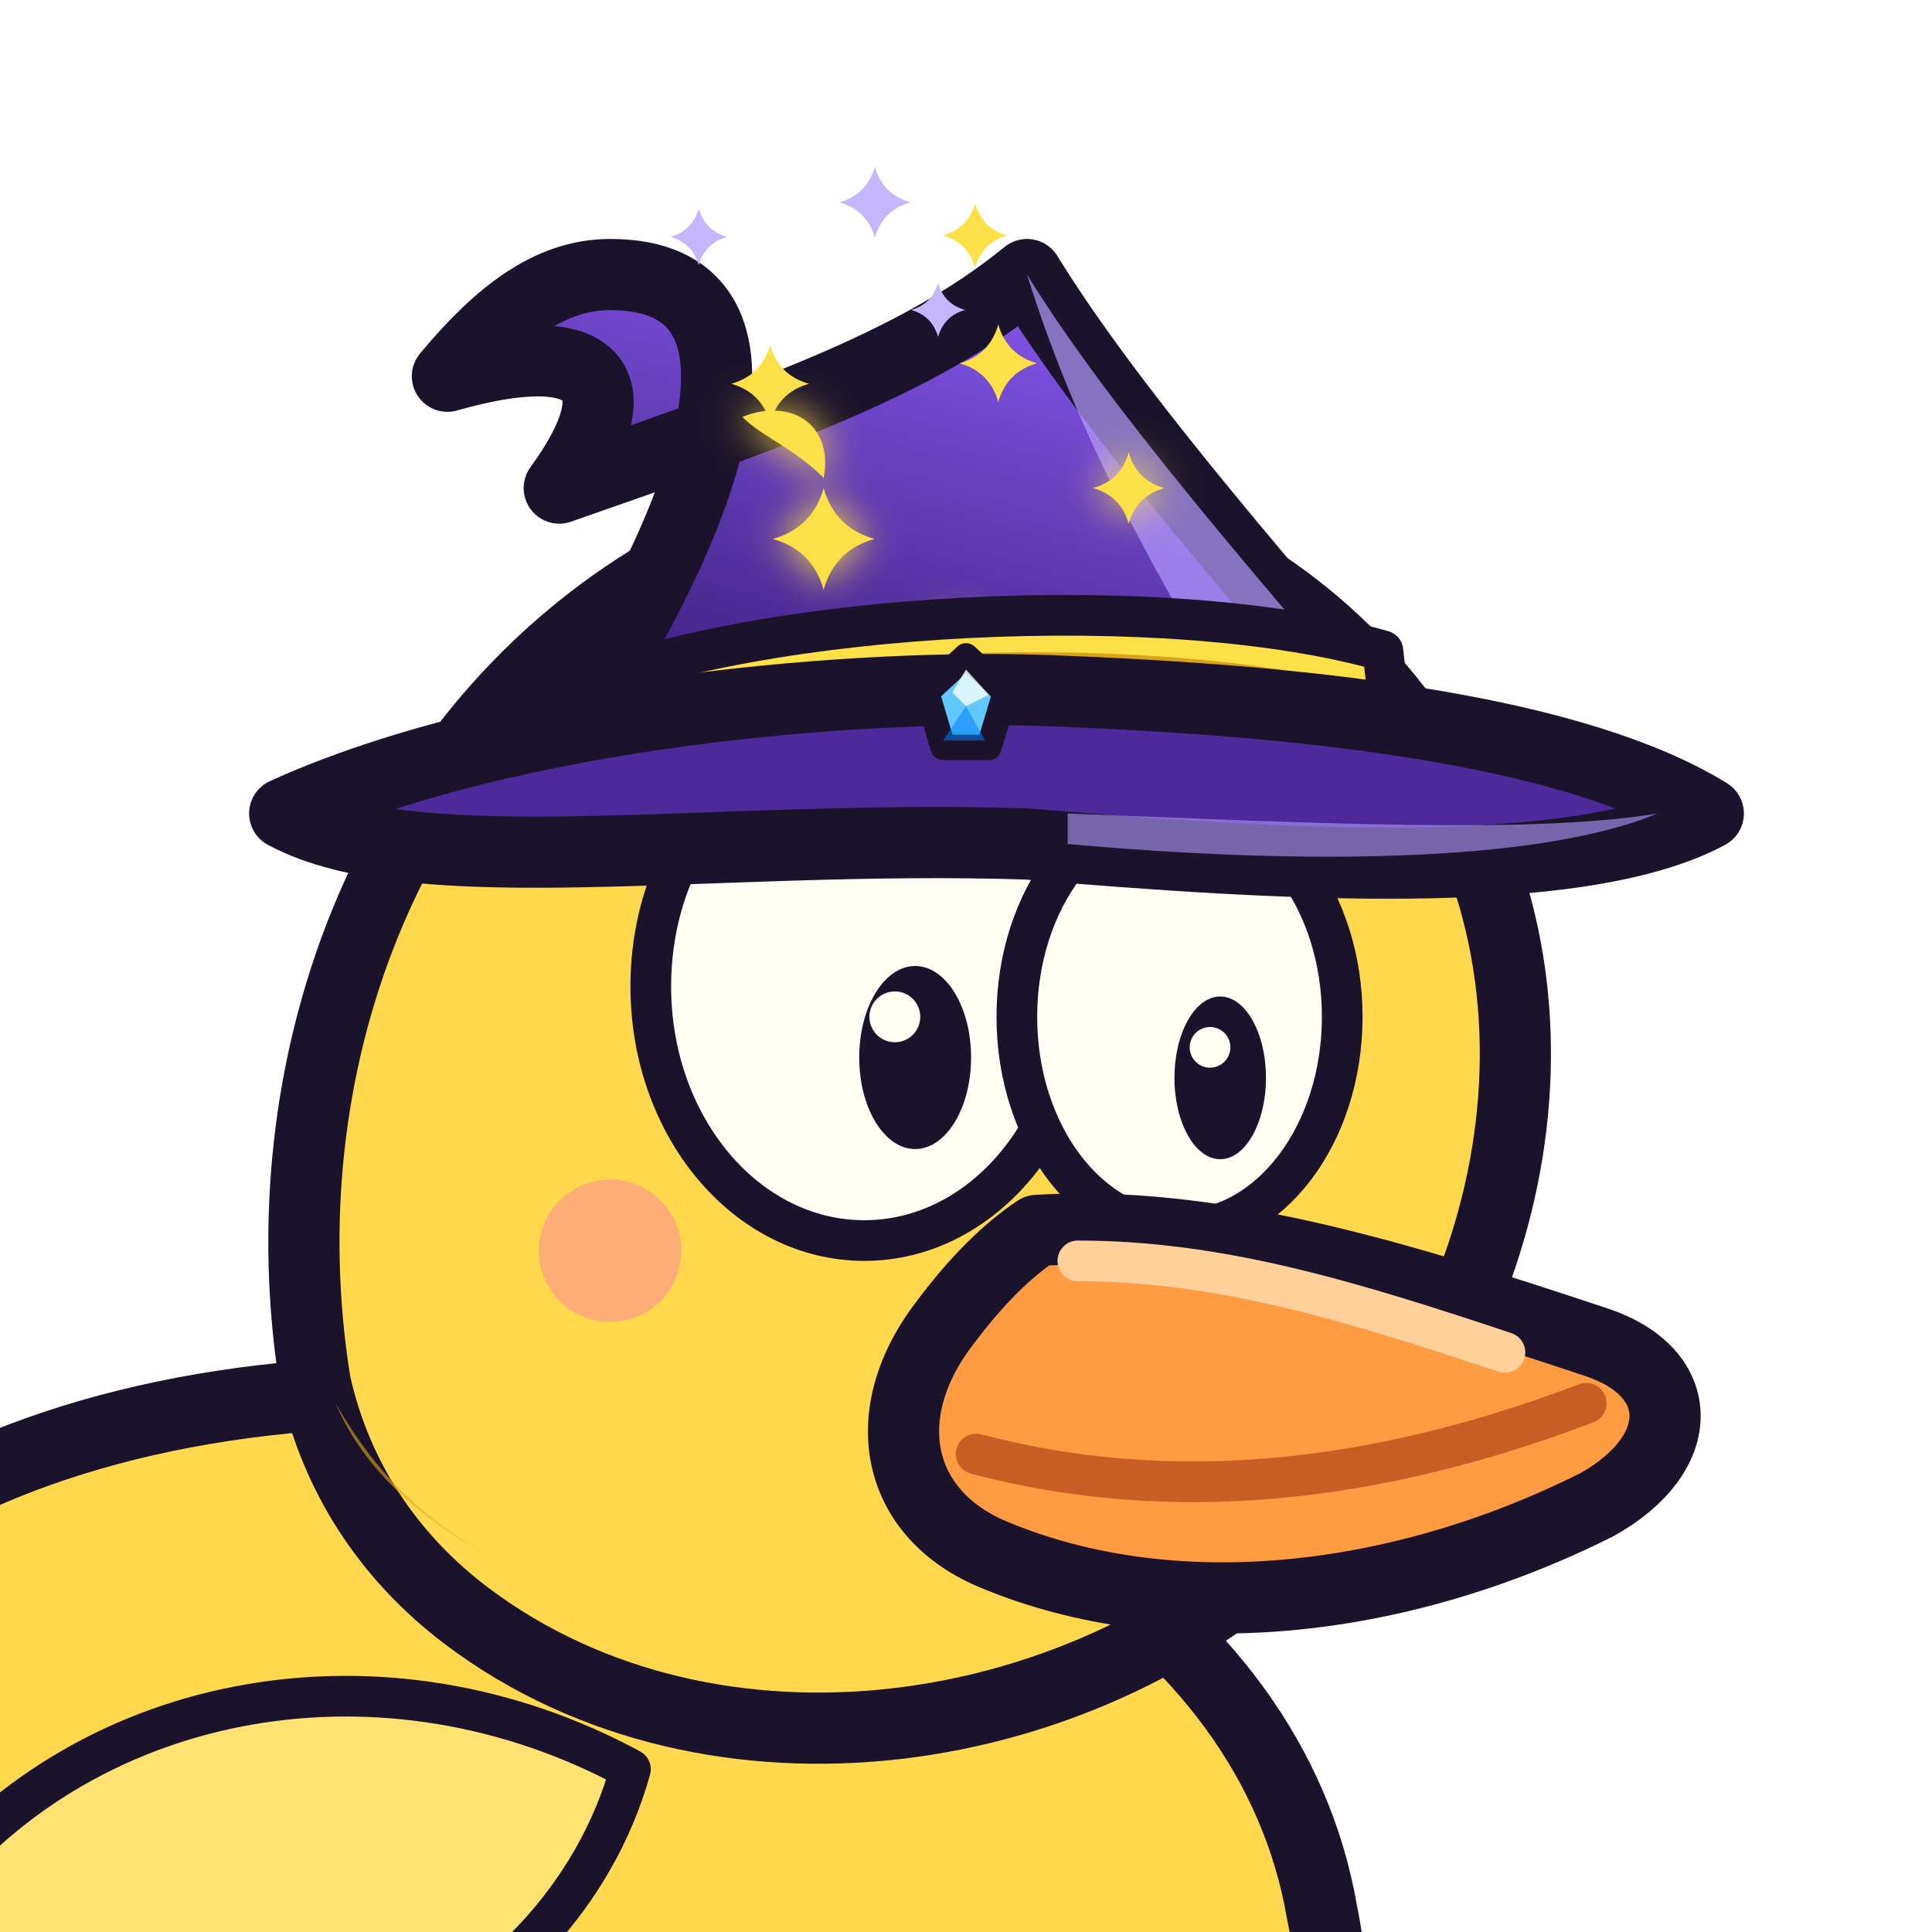
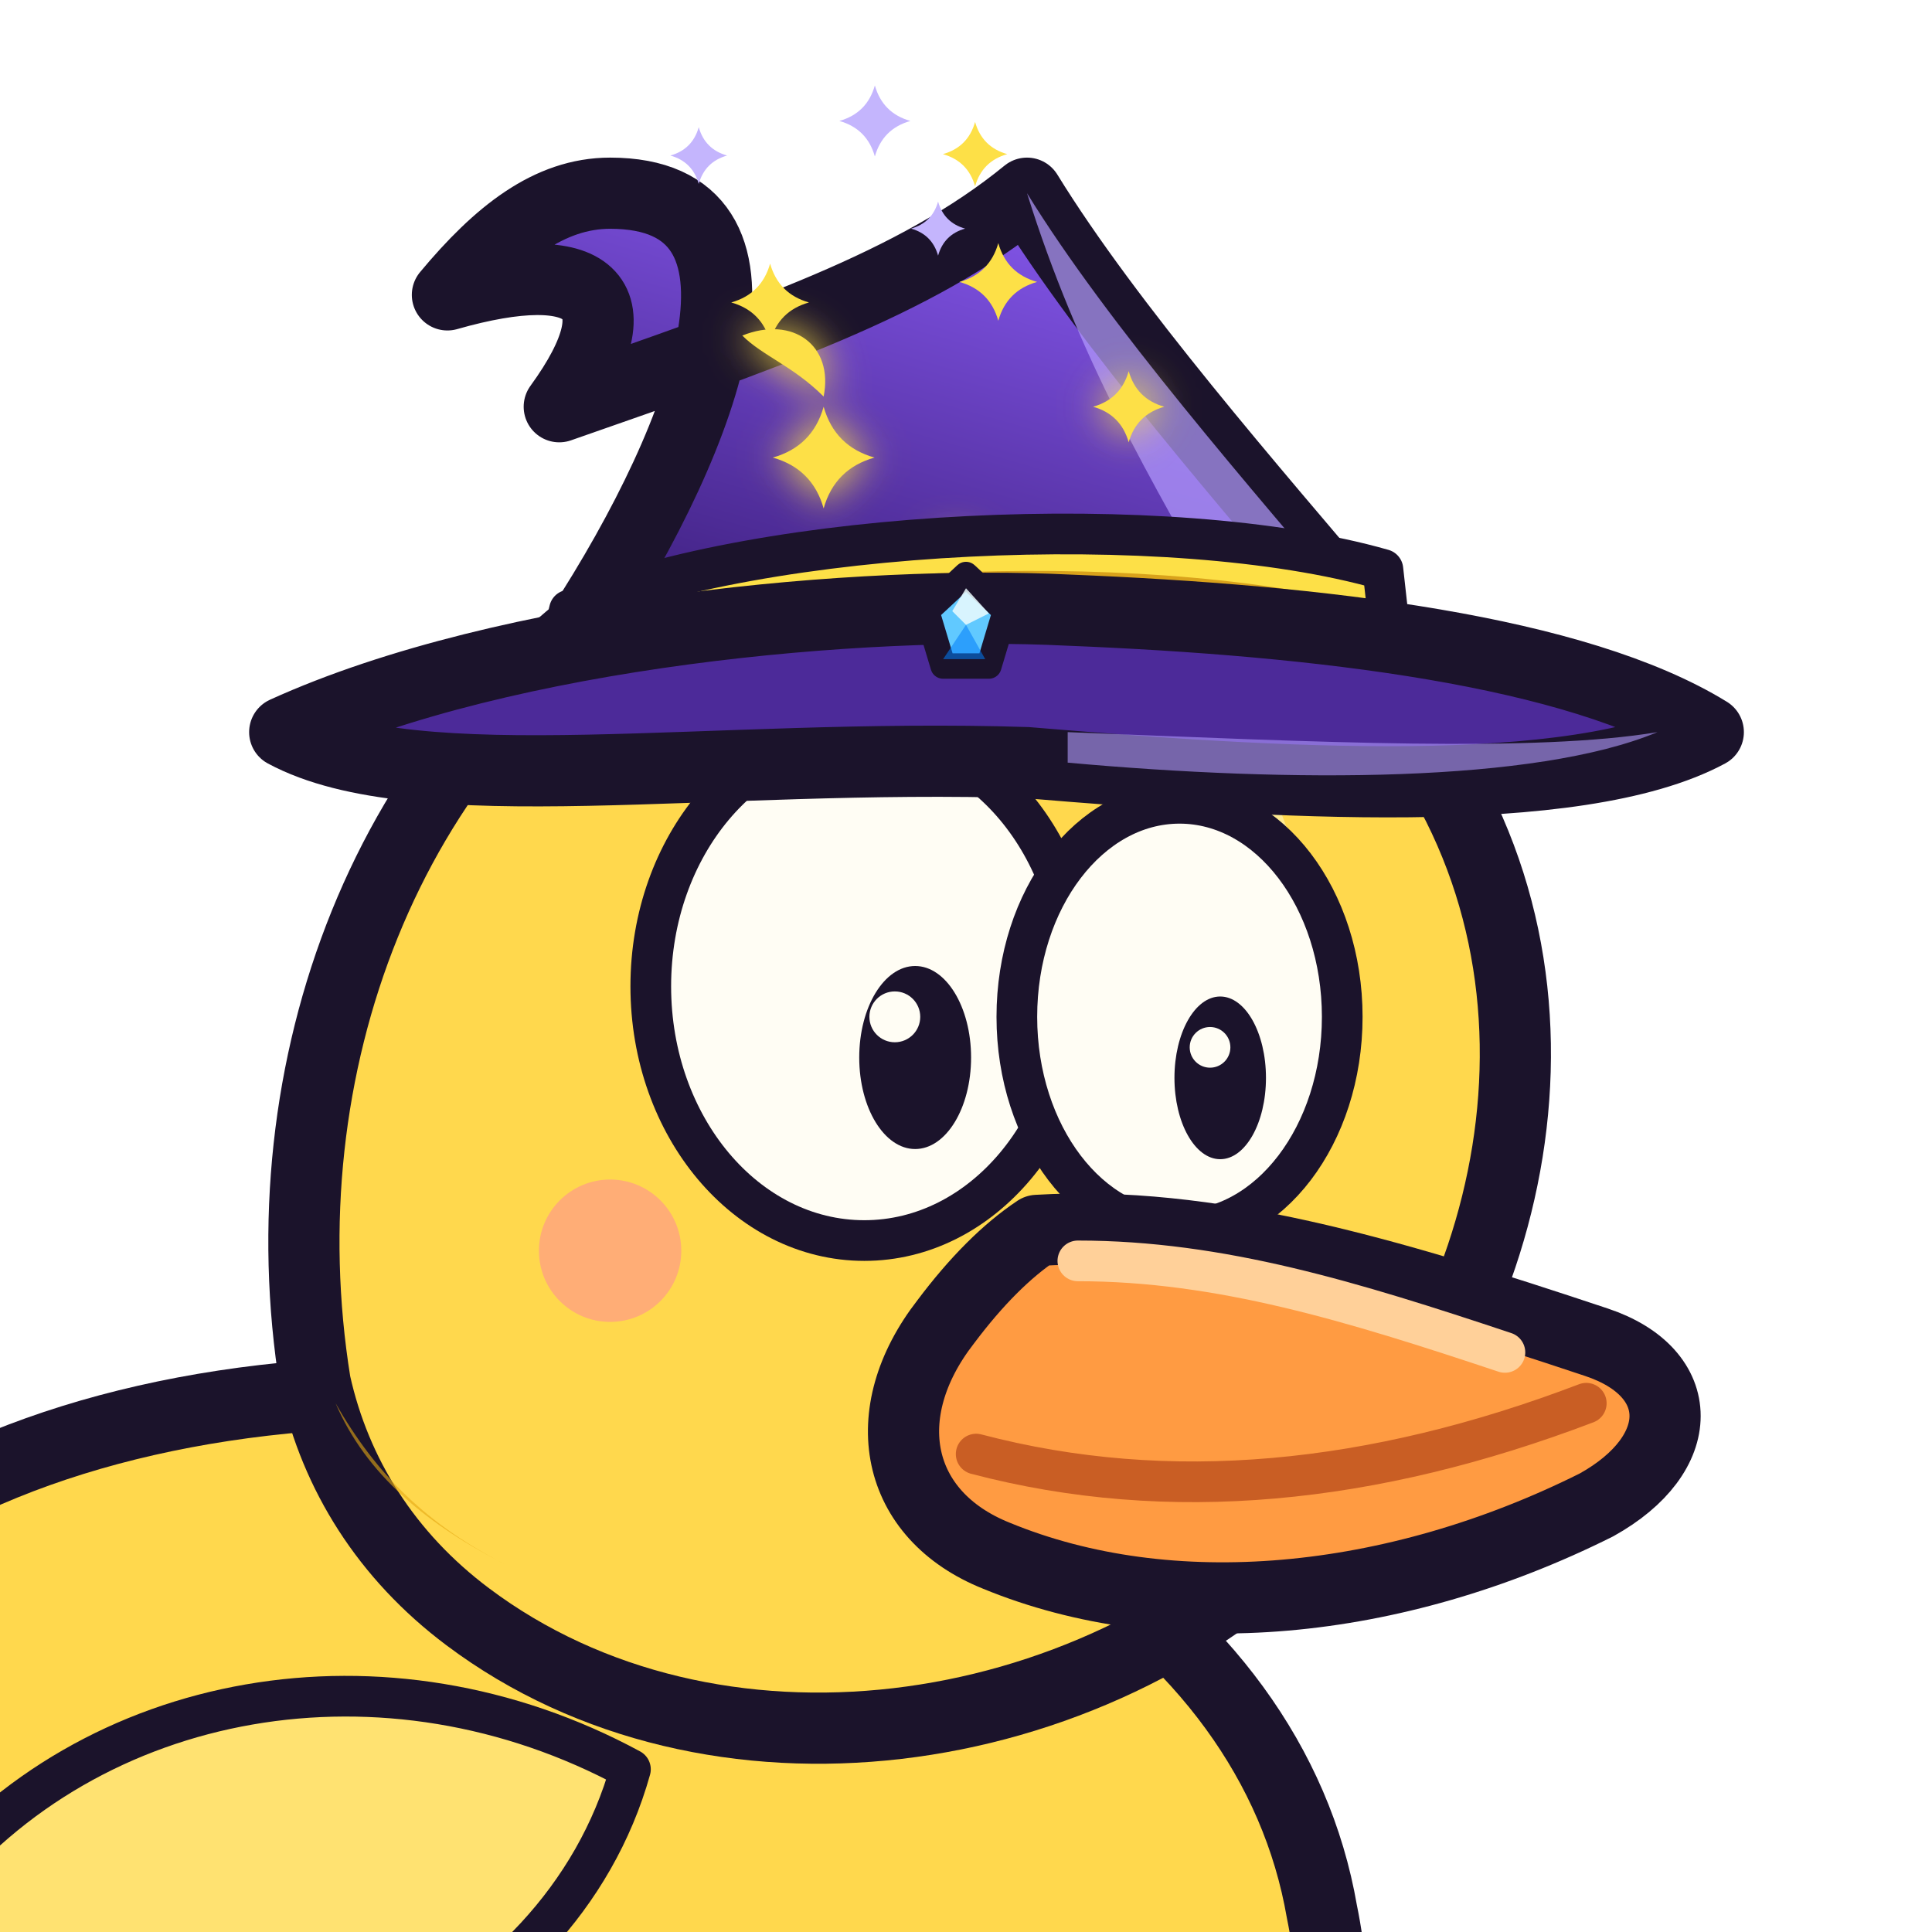
<svg xmlns="http://www.w3.org/2000/svg" viewBox="150 -56 380 380" width="100%" height="100%" fill="none">
  <ellipse cx="252" cy="436" rx="170" ry="30" fill="#100A20" opacity="0.28" />
  <path d="M178 402 c2 18 -8 30 -30 40 c24 6 48 0 64 -18" fill="none" stroke="#FF9B42" stroke-width="16" stroke-linecap="round" stroke-linejoin="round" />
  <path d="M178 402 c2 18 -8 30 -30 40 c24 6 48 0 64 -18" fill="none" stroke="#1B132B" stroke-width="8" stroke-linecap="round" stroke-linejoin="round" opacity="0.3" />
  <path d="M238 386 c2 18 -8 30 -30 40 c24 4 46 0 62 -16" fill="none" stroke="#FF9B42" stroke-width="16" stroke-linecap="round" stroke-linejoin="round" />
  <path d="M238 386 c2 18 -8 30 -30 40 c24 4 46 0 62 -16" fill="none" stroke="#1B132B" stroke-width="8" stroke-linecap="round" stroke-linejoin="round" opacity="0.3" />
  <path d="M94 322 c-18 -16 -30 -36 -34 -58 c28 8 52 20 70 34" fill="#FFD84D" stroke="#1B132B" stroke-width="14" stroke-linecap="round" stroke-linejoin="round" />
  <path d="M80 328 c0 -72 70 -114 164 -110 c92 2 156 44 166 102 c14 68 -52 102 -166 98 c-108 -2 -164 -34 -164 -90 Z" fill="#FFD84D" stroke="#1B132B" stroke-width="14" stroke-linejoin="round" />
  <path d="M84 340 c10 42 60 72 150 72 c74 0 134 -20 162 -54 c-22 56 -86 82 -168 80 c-94 -2 -144 -36 -144 -98 Z" fill="#E5A812" opacity="0.55" />
  <path d="M212 216 c-10 -62 14 -126 66 -158 c54 -34 118 -16 150 30 c36 50 20 118 -20 156 c-44 44 -118 54 -166 18 c-16 -12 -26 -28 -30 -46 Z" fill="#FFD84D" stroke="#1B132B" stroke-width="14" stroke-linejoin="round" />
  <path d="M296 74 c34 -20 72 -14 96 14 c16 18 18 42 8 66 c-4 -28 -24 -56 -62 -66 c-18 -4 -32 -2 -42 -14 Z" fill="#FFF1A8" opacity="0.75" />
  <path d="M216 220 c6 14 18 24 34 32 c-16 -8 -26 -18 -34 -32 Z" fill="#E5A812" opacity="0.6" />
  <path d="M136 316 c32 -40 90 -50 138 -24 c-14 50 -76 78 -132 58" fill="#FFF1A8" opacity="0.4" />
  <path d="M136 316 c32 -40 90 -50 138 -24 c-14 50 -76 78 -132 58" fill="none" stroke="#1B132B" stroke-width="8" stroke-linecap="round" stroke-linejoin="round" />
  <circle cx="270" cy="190" r="14" fill="#FF78A8" opacity="0.45" />
  <ellipse cx="320" cy="138" rx="42" ry="50" fill="#FFFDF4" stroke="#1B132B" stroke-width="8" />
  <ellipse cx="330" cy="152" rx="11" ry="18" fill="#1B132B" />
  <circle cx="326" cy="144" r="5" fill="#FFFDF4" />
  <ellipse cx="382" cy="144" rx="32" ry="42" fill="#FFFDF4" stroke="#1B132B" stroke-width="8" />
  <ellipse cx="390" cy="156" rx="9" ry="16" fill="#1B132B" />
  <circle cx="388" cy="150" r="4" fill="#FFFDF4" />
  <path d="M354 186 c34 -2 68 8 110 22 c18 6 18 22 0 32 c-40 20 -84 24 -118 10 c-20 -8 -24 -28 -10 -46 c6 -8 12 -14 18 -18 Z" fill="#FF9B42" stroke="#1B132B" stroke-width="14" stroke-linejoin="round" />
  <path d="M362 192 c28 0 54 8 84 18" stroke="#FFD099" stroke-width="8" stroke-linecap="round" fill="none" />
  <path d="M342 230 c38 10 78 6 120 -10" stroke="#C95E24" stroke-width="8" stroke-linecap="round" fill="none" />
-   <g id="wizard">
-     <defs>
-       <linearGradient id="wiz" x1="0.8" y1="0" x2="0.2" y2="1">
-         <stop offset="0" stop-color="#8B5CF6" />
-         <stop offset="1" stop-color="#3B1D7A" />
-       </linearGradient>
-       <filter id="wiz-glow" x="-50%" y="-50%" width="200%" height="200%">
-         <feGaussianBlur stdDeviation="4" result="blur" />
-         <feMerge>
-           <feMergeNode in="blur" />
-           <feMergeNode in="SourceGraphic" />
-         </feMerge>
-       </filter>
-     </defs>
-     <path d="M264 84 C290 44 306 -2 270 -2 C258 -2 248 6 238 18 C266 10 276 18 260 40 C300 26 330 16 352 -2 C368 24 396 56 418 82 Z" fill="url(#wiz)" stroke="#1B132B" stroke-width="14" stroke-linejoin="round" stroke-linecap="round" />
-     <path d="M352 -2 C368 24 396 56 418 82 L392 82 C376 54 362 30 352 -2 Z" fill="#B39BFF" opacity="0.7" />
-     <g filter="url(#wiz-glow)">
-       <g>
-         <path d="M312 40 Q314.2 47.8 322 50 Q314.2 52.2 312 60 Q309.8 52.2 302 50 Q309.8 47.8 312 40 Z" fill="#FDE047" />
-         <animate attributeName="opacity" values="0.15;1;0.15" dur="1.8s" repeatCount="indefinite" calcMode="spline" keySplines="0.45 0 0.55 1;0.45 0 0.55 1" begin="0s" />
+   <g transform="translate(0 -16)">
+     <g id="wizard">
+       <defs>
+         <linearGradient id="wiz" x1="0.8" y1="0" x2="0.2" y2="1">
+           <stop offset="0" stop-color="#8B5CF6" />
+           <stop offset="1" stop-color="#3B1D7A" />
+         </linearGradient>
+         <filter id="wiz-glow" x="-50%" y="-50%" width="200%" height="200%">
+           <feGaussianBlur stdDeviation="4" result="blur" />
+           <feMerge>
+             <feMergeNode in="blur" />
+             <feMergeNode in="SourceGraphic" />
+           </feMerge>
+         </filter>
+       </defs>
+       <path d="M264 84 C290 44 306 -2 270 -2 C258 -2 248 6 238 18 C266 10 276 18 260 40 C300 26 330 16 352 -2 C368 24 396 56 418 82 Z" fill="url(#wiz)" stroke="#1B132B" stroke-width="14" stroke-linejoin="round" stroke-linecap="round" />
+       <path d="M352 -2 C368 24 396 56 418 82 L392 82 C376 54 362 30 352 -2 Z" fill="#B39BFF" opacity="0.7" />
+       <g filter="url(#wiz-glow)">
+         <g>
+           <path d="M312 40 Q314.2 47.8 322 50 Q314.2 52.2 312 60 Q309.8 52.2 302 50 Q309.8 47.8 312 40 Z" fill="#FDE047" />
+           <animate attributeName="opacity" values="0.15;1;0.15" dur="1.8s" repeatCount="indefinite" calcMode="spline" keySplines="0.45 0 0.55 1;0.45 0 0.55 1" begin="0s" />
+         </g>
+         <g>
+           <path d="M372 33 Q373.54 38.46 379 40 Q373.54 41.54 372 47 Q370.46 41.54 365 40 Q370.46 38.46 372 33 Z" fill="#FDE047" />
+           <animate attributeName="opacity" values="0.15;1;0.15" dur="1.8s" repeatCount="indefinite" calcMode="spline" keySplines="0.45 0 0.55 1;0.45 0 0.55 1" begin="0.6s" />
+         </g>
+         <g>
+           <circle cx="338" cy="70" r="4" fill="#FDE047" />
+           <animate attributeName="opacity" values="0.15;1;0.15" dur="1.8s" repeatCount="indefinite" calcMode="spline" keySplines="0.45 0 0.55 1;0.45 0 0.55 1" begin="1.2s" />
+         </g>
+         <g>
+           <path d="M296 26 C306 22 314 28 312 38 C306 32 300 30 296 26 Z" fill="#FDE047" />
+           <animate attributeName="opacity" values="0.5;1;0.5" dur="2.4s" repeatCount="indefinite" calcMode="spline" keySplines="0.45 0 0.55 1;0.45 0 0.55 1" />
+         </g>
      </g>
-       <g>
-         <path d="M372 33 Q373.54 38.46 379 40 Q373.54 41.54 372 47 Q370.46 41.54 365 40 Q370.46 38.46 372 33 Z" fill="#FDE047" />
-         <animate attributeName="opacity" values="0.15;1;0.15" dur="1.8s" repeatCount="indefinite" calcMode="spline" keySplines="0.45 0 0.55 1;0.45 0 0.55 1" begin="0.6s" />
-       </g>
-       <g>
-         <circle cx="338" cy="70" r="4" fill="#FDE047" />
-         <animate attributeName="opacity" values="0.15;1;0.15" dur="1.8s" repeatCount="indefinite" calcMode="spline" keySplines="0.45 0 0.55 1;0.45 0 0.55 1" begin="1.2s" />
-       </g>
-       <g>
-         <path d="M296 26 C306 22 314 28 312 38 C306 32 300 30 296 26 Z" fill="#FDE047" />
-         <animate attributeName="opacity" values="0.5;1;0.5" dur="2.4s" repeatCount="indefinite" calcMode="spline" keySplines="0.45 0 0.55 1;0.45 0 0.55 1" />
-       </g>
-     </g>
-     <path d="M258 96 C300 78 380 74 424 90 L422 72 C380 60 300 64 262 80 Z" fill="#FDE047" stroke="#1B132B" stroke-width="8" stroke-linejoin="round" stroke-linecap="round" />
-     <path d="M262 90 C300 76 380 72 422 84 L422 80 C380 68 300 70 262 86 Z" fill="#D9A21B" />
-     <path d="M206 104 C250 84 320 78 360 80 C410 82 460 88 486 104 C460 118 400 114 352 110 C290 108 232 118 206 104 Z" fill="#4C2A99" stroke="#1B132B" stroke-width="14" stroke-linejoin="round" stroke-linecap="round" />
-     <path d="M360 104 C410 106 452 108 476 104 C452 114 404 114 360 110 Z" fill="#B39BFF" opacity="0.6" />
-     <g transform="translate(340 82)">
-       <g>
-         <animateTransform attributeName="transform" type="scale" values="1;1.18;1" dur="1.8s" repeatCount="indefinite" additive="sum" begin="0s" calcMode="spline" keyTimes="0;0.5;1" keySplines="0.45 0 0.55 1;0.45 0 0.55 1" />
-         <g transform="translate(-340 -82)">
-           <g>
-             <path d="M340 73 L347.74 80.2 L344.5 91 L335.5 91 L332.26 80.2 Z" fill="#61C9FF" stroke="#1B132B" stroke-width="5" stroke-linejoin="round" stroke-linecap="round" />
-             <path d="M340 75.7 L344.5 80.65 L340 82.9 L337.3 80.2 Z" fill="#EDFBFE" opacity="0.85" />
-             <path d="M335.5 89.65 L340 82.9 L343.78 89.65 Z" fill="#007BFA" opacity="0.55" />
+       <path d="M258 96 C300 78 380 74 424 90 L422 72 C380 60 300 64 262 80 Z" fill="#FDE047" stroke="#1B132B" stroke-width="8" stroke-linejoin="round" stroke-linecap="round" />
+       <path d="M262 90 C300 76 380 72 422 84 L422 80 C380 68 300 70 262 86 Z" fill="#D9A21B" />
+       <path d="M206 104 C250 84 320 78 360 80 C410 82 460 88 486 104 C460 118 400 114 352 110 C290 108 232 118 206 104 Z" fill="#4C2A99" stroke="#1B132B" stroke-width="14" stroke-linejoin="round" stroke-linecap="round" />
+       <path d="M360 104 C410 106 452 108 476 104 C452 114 404 114 360 110 Z" fill="#B39BFF" opacity="0.6" />
+       <g transform="translate(340 82)">
+         <g>
+           <animateTransform attributeName="transform" type="scale" values="1;1.18;1" dur="1.8s" repeatCount="indefinite" additive="sum" begin="0s" calcMode="spline" keyTimes="0;0.5;1" keySplines="0.45 0 0.55 1;0.45 0 0.55 1" />
+           <g transform="translate(-340 -82)">
+             <g>
+               <path d="M340 73 L347.74 80.2 L344.5 91 L335.5 91 L332.26 80.2 Z" fill="#61C9FF" stroke="#1B132B" stroke-width="5" stroke-linejoin="round" stroke-linecap="round" />
+               <path d="M340 75.7 L344.5 80.65 L340 82.9 L337.3 80.2 Z" fill="#EDFBFE" opacity="0.85" />
+               <path d="M335.5 89.65 L340 82.9 L343.78 89.65 Z" fill="#007BFA" opacity="0.55" />
+             </g>
          </g>
        </g>
      </g>
-     </g>
-     <g>
-       <path d="M346.353 7.815 Q348.033 13.771 353.989 15.451 Q348.033 17.131 346.353 23.087 Q344.673 17.131 338.717 15.451 Q344.673 13.771 346.353 7.815 Z" fill="#FDE047" />
-       <animateTransform attributeName="transform" type="translate" values="0 0;7.7 -50" dur="3.10s" begin="-2.75s" repeatCount="indefinite" />
-       <animate attributeName="opacity" values="0;1;1;0" keyTimes="0;0.2;0.7;1" dur="3.10s" begin="-2.75s" repeatCount="indefinite" />
-     </g>
-     <g>
-       <path d="M322.074 -23.196 Q323.611 -17.747 329.06 -16.21 Q323.611 -14.673 322.074 -9.223 Q320.537 -14.673 315.087 -16.21 Q320.537 -17.747 322.074 -23.196 Z" fill="#C4B5FD" />
-       <animateTransform attributeName="transform" type="translate" values="0 0;3.7 -50" dur="2.84s" begin="-0.27s" repeatCount="indefinite" />
-       <animate attributeName="opacity" values="0;1;1;0" keyTimes="0;0.2;0.7;1" dur="2.84s" begin="-0.27s" repeatCount="indefinite" />
-     </g>
-     <g>
-       <path d="M301.471 11.845 Q303.153 17.807 309.115 19.489 Q303.153 21.171 301.471 27.134 Q299.789 21.171 293.826 19.489 Q299.789 17.807 301.471 11.845 Z" fill="#FDE047" />
-       <animateTransform attributeName="transform" type="translate" values="0 0;0.2 -50" dur="3.11s" begin="-3.07s" repeatCount="indefinite" />
-       <animate attributeName="opacity" values="0;1;1;0" keyTimes="0;0.2;0.7;1" dur="3.11s" begin="-3.07s" repeatCount="indefinite" />
-     </g>
-     <g>
-       <path d="M287.433 -14.989 Q288.661 -10.636 293.014 -9.408 Q288.661 -8.18 287.433 -3.827 Q286.206 -8.18 281.853 -9.408 Q286.206 -10.636 287.433 -14.989 Z" fill="#C4B5FD" />
-       <animateTransform attributeName="transform" type="translate" values="0 0;-2.1 -50" dur="2.27s" begin="-0.60s" repeatCount="indefinite" />
-       <animate attributeName="opacity" values="0;1;1;0" keyTimes="0;0.2;0.7;1" dur="2.27s" begin="-0.60s" repeatCount="indefinite" />
-     </g>
-     <g>
-       <path d="M341.787 -16.014 Q343.18 -11.076 348.117 -9.684 Q343.18 -8.291 341.787 -3.354 Q340.394 -8.291 335.457 -9.684 Q340.394 -11.076 341.787 -16.014 Z" fill="#FDE047" />
-       <animateTransform attributeName="transform" type="translate" values="0 0;7.0 -50" dur="2.57s" begin="-0.66s" repeatCount="indefinite" />
-       <animate attributeName="opacity" values="0;1;1;0" keyTimes="0;0.2;0.7;1" dur="2.57s" begin="-0.66s" repeatCount="indefinite" />
-     </g>
-     <g>
-       <path d="M334.51 -0.353 Q335.679 3.794 339.825 4.963 Q335.679 6.133 334.51 10.279 Q333.34 6.133 329.194 4.963 Q333.34 3.794 334.51 -0.353 Z" fill="#C4B5FD" />
-       <animateTransform attributeName="transform" type="translate" values="0 0;5.8 -50" dur="2.16s" begin="-1.35s" repeatCount="indefinite" />
-       <animate attributeName="opacity" values="0;1;1;0" keyTimes="0;0.2;0.7;1" dur="2.16s" begin="-1.35s" repeatCount="indefinite" />
+       <g>
+         <path d="M346.353 7.815 Q348.033 13.771 353.989 15.451 Q348.033 17.131 346.353 23.087 Q344.673 17.131 338.717 15.451 Q344.673 13.771 346.353 7.815 Z" fill="#FDE047" />
+         <animateTransform attributeName="transform" type="translate" values="0 0;7.7 -50" dur="3.10s" begin="-2.75s" repeatCount="indefinite" />
+         <animate attributeName="opacity" values="0;1;1;0" keyTimes="0;0.2;0.7;1" dur="3.10s" begin="-2.75s" repeatCount="indefinite" />
+       </g>
+       <g>
+         <path d="M322.074 -23.196 Q323.611 -17.747 329.06 -16.21 Q323.611 -14.673 322.074 -9.223 Q320.537 -14.673 315.087 -16.21 Q320.537 -17.747 322.074 -23.196 Z" fill="#C4B5FD" />
+         <animateTransform attributeName="transform" type="translate" values="0 0;3.7 -50" dur="2.84s" begin="-0.27s" repeatCount="indefinite" />
+         <animate attributeName="opacity" values="0;1;1;0" keyTimes="0;0.2;0.7;1" dur="2.84s" begin="-0.27s" repeatCount="indefinite" />
+       </g>
+       <g>
+         <path d="M301.471 11.845 Q303.153 17.807 309.115 19.489 Q303.153 21.171 301.471 27.134 Q299.789 21.171 293.826 19.489 Q299.789 17.807 301.471 11.845 Z" fill="#FDE047" />
+         <animateTransform attributeName="transform" type="translate" values="0 0;0.2 -50" dur="3.11s" begin="-3.07s" repeatCount="indefinite" />
+         <animate attributeName="opacity" values="0;1;1;0" keyTimes="0;0.2;0.7;1" dur="3.11s" begin="-3.07s" repeatCount="indefinite" />
+       </g>
+       <g>
+         <path d="M287.433 -14.989 Q288.661 -10.636 293.014 -9.408 Q288.661 -8.18 287.433 -3.827 Q286.206 -8.18 281.853 -9.408 Q286.206 -10.636 287.433 -14.989 Z" fill="#C4B5FD" />
+         <animateTransform attributeName="transform" type="translate" values="0 0;-2.1 -50" dur="2.27s" begin="-0.60s" repeatCount="indefinite" />
+         <animate attributeName="opacity" values="0;1;1;0" keyTimes="0;0.2;0.7;1" dur="2.27s" begin="-0.60s" repeatCount="indefinite" />
+       </g>
+       <g>
+         <path d="M341.787 -16.014 Q343.18 -11.076 348.117 -9.684 Q343.18 -8.291 341.787 -3.354 Q340.394 -8.291 335.457 -9.684 Q340.394 -11.076 341.787 -16.014 Z" fill="#FDE047" />
+         <animateTransform attributeName="transform" type="translate" values="0 0;7.0 -50" dur="2.57s" begin="-0.66s" repeatCount="indefinite" />
+         <animate attributeName="opacity" values="0;1;1;0" keyTimes="0;0.2;0.7;1" dur="2.57s" begin="-0.66s" repeatCount="indefinite" />
+       </g>
+       <g>
+         <path d="M334.51 -0.353 Q335.679 3.794 339.825 4.963 Q335.679 6.133 334.51 10.279 Q333.34 6.133 329.194 4.963 Q333.34 3.794 334.51 -0.353 Z" fill="#C4B5FD" />
+         <animateTransform attributeName="transform" type="translate" values="0 0;5.8 -50" dur="2.16s" begin="-1.35s" repeatCount="indefinite" />
+         <animate attributeName="opacity" values="0;1;1;0" keyTimes="0;0.2;0.7;1" dur="2.16s" begin="-1.35s" repeatCount="indefinite" />
+       </g>
    </g>
  </g>
</svg>
